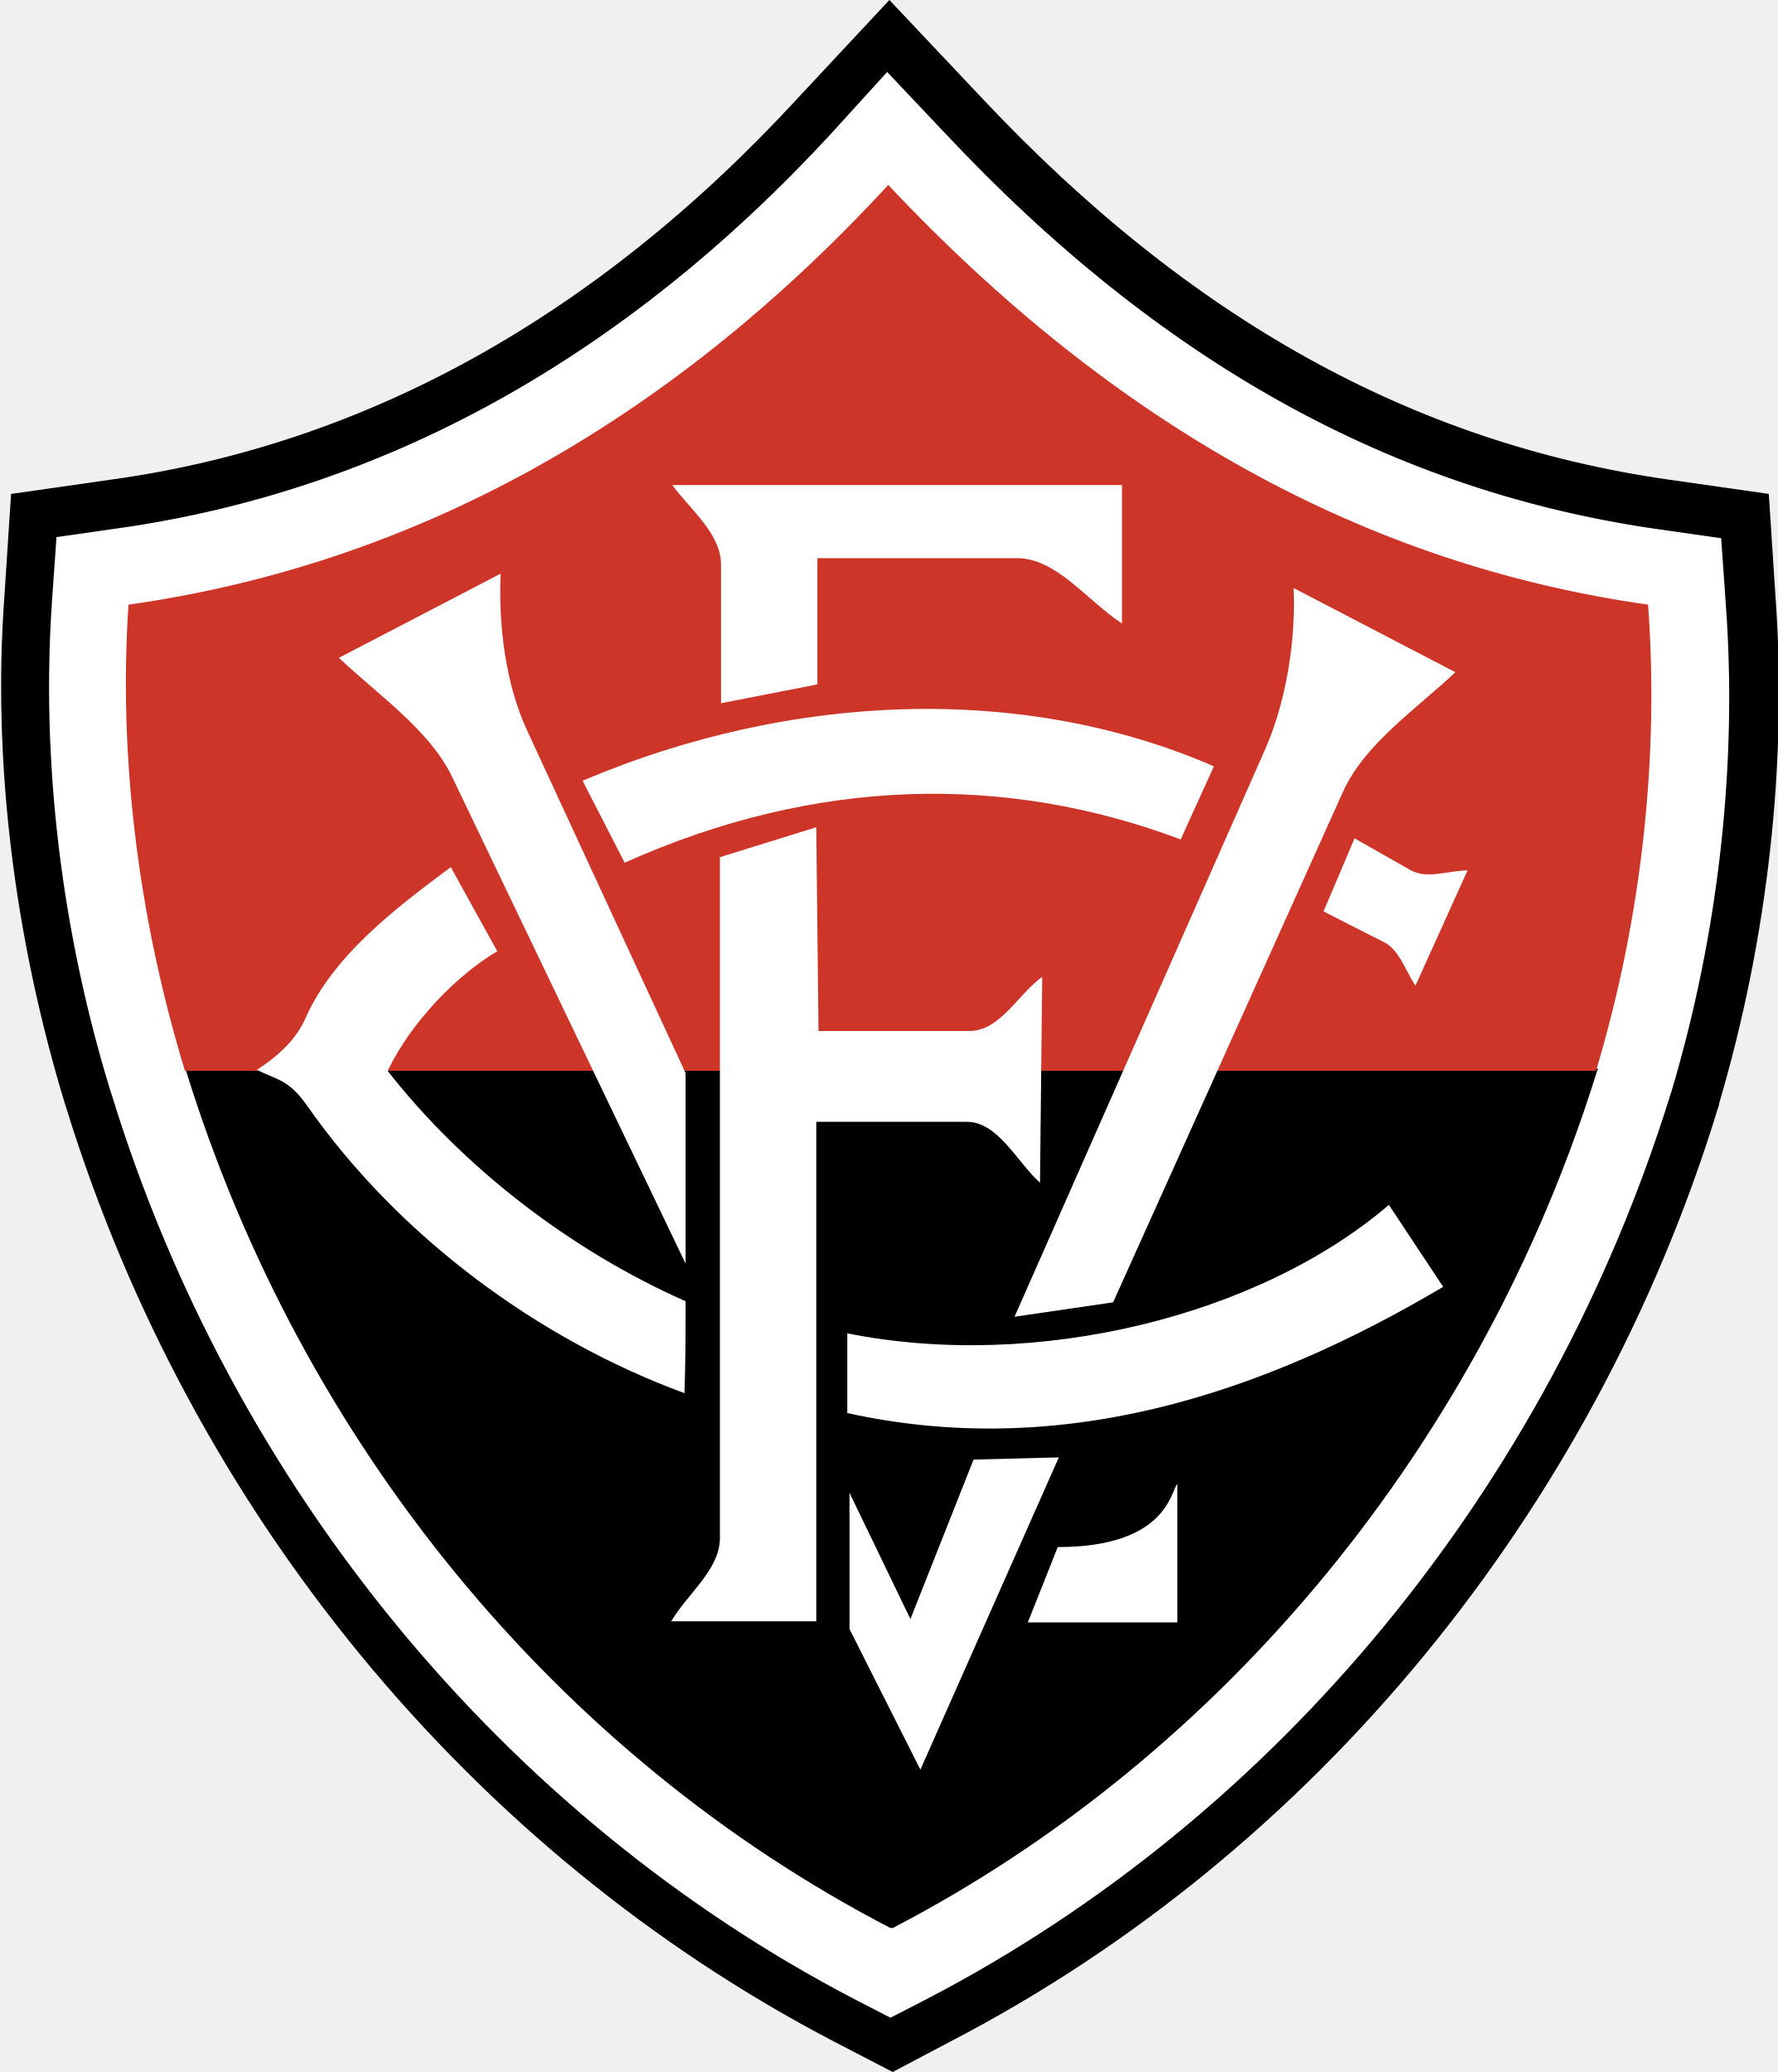
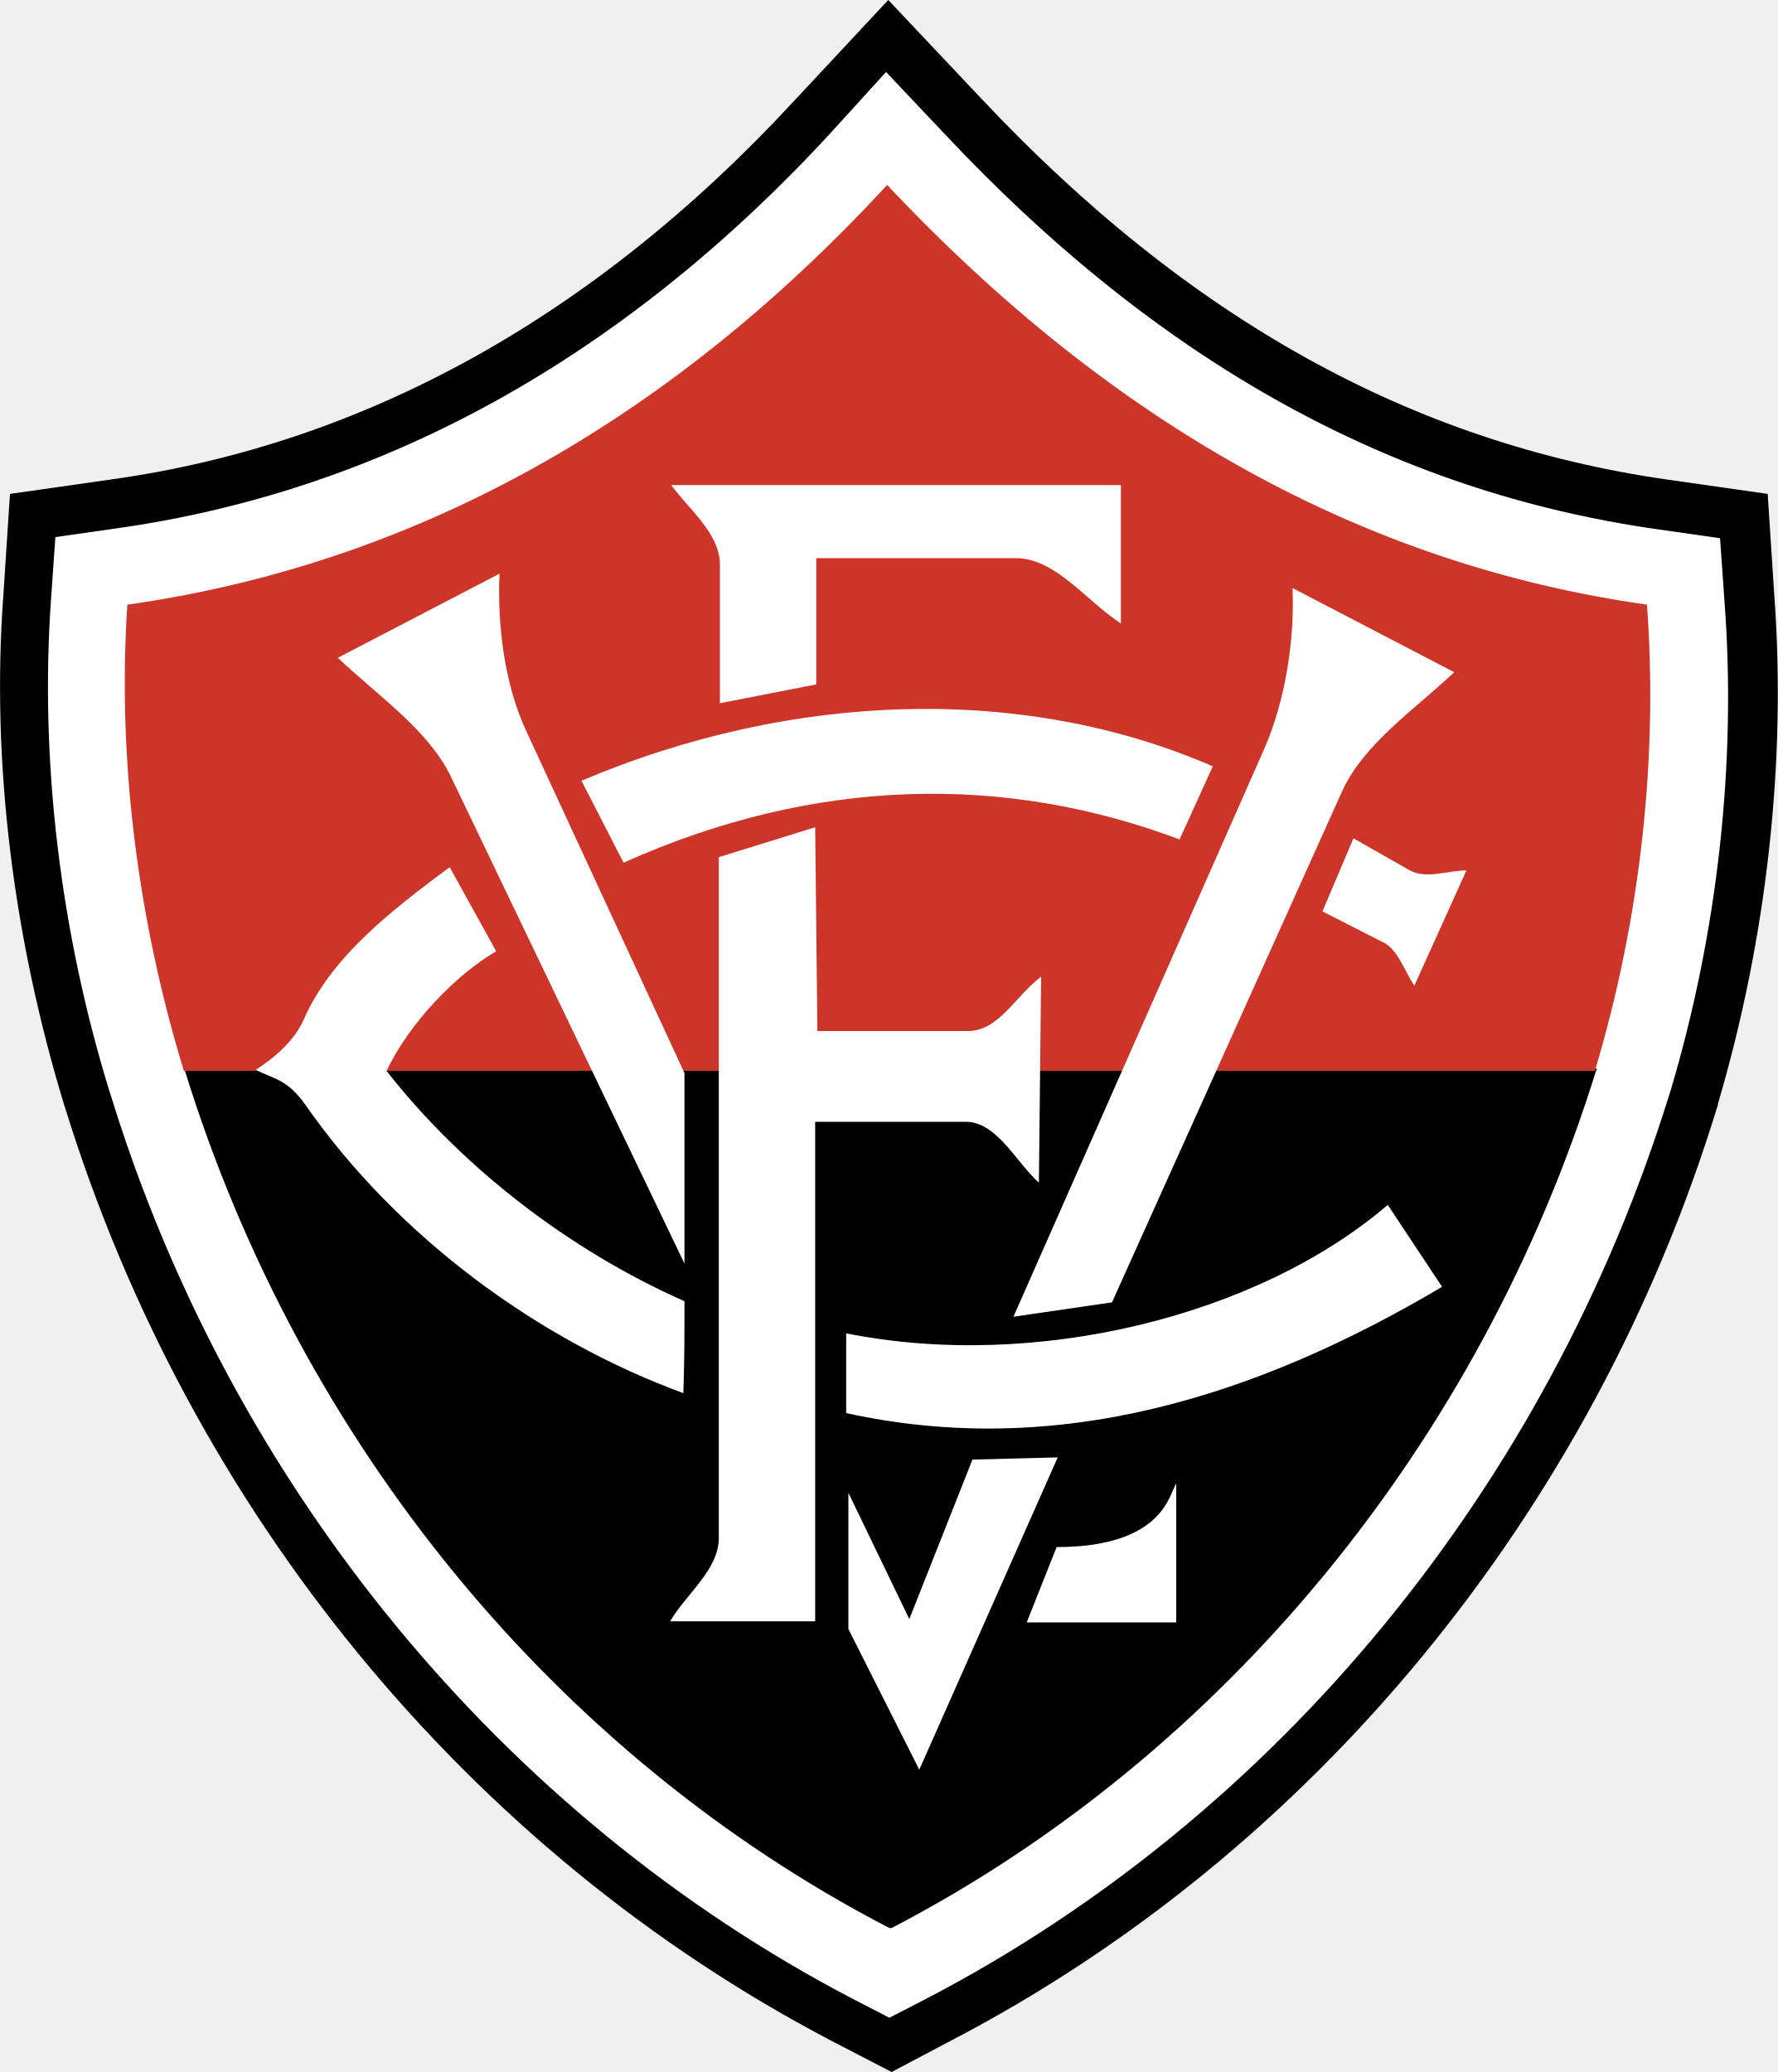
- <svg xmlns="http://www.w3.org/2000/svg" version="1.1" id="Layer_1" x="0px" y="0px" viewBox="-192.9 303.1 160.5 187.1" style="enable-background:new -192.9 303.1 160.5 187.1;" xml:space="preserve">
-   <style type="text/css">
- 	.st0{fill:#FFFFFF;}
- 	.st1{fill:#CD3529;}
- </style>
+ <svg xmlns="http://www.w3.org/2000/svg" version="1.1" id="Layer_1" x="0px" y="0px" viewBox="-417.8 607 160.5 187.1" enable-background="new -417.8 607 160.5 187.1" xml:space="preserve">
  <g>
-     <path d="M-121,312.1c-18,19.5-38.8,31.1-61.8,34.3l-9.1,1.3l-0.6,9.2c-1.1,15,0.9,30.9,5.5,46l0.1,0.3   c11.3,36.5,36.5,67.1,69.2,84.2l5.4,2.8l5.3-2.8c32.7-17,58-47.7,69.2-84.2l0.1-0.3l0-0.1c4.4-14.9,6.2-30.8,5.1-45.9l-0.6-9.2   l-9.1-1.3c-23-3.3-43.2-14.5-61.9-34.4l-8.4-8.9L-121,312.1L-121,312.1z" />
-     <path class="st0" d="M-117.8,315.1c-18.7,20.3-40.4,32.3-64.4,35.7l-5.6,0.8l-0.4,5.7c-1,14.4,0.8,29.8,5.3,44.4l0.1,0.3   c10.9,35.4,35.4,65.1,67,81.6l3.3,1.7l3.3-1.7c31.7-16.5,56.1-46.2,67.1-81.6l0.1-0.3l0,0c4.3-14.4,6-29.8,4.9-44.3l-0.4-5.7   l-5.6-0.8c-24-3.4-45.1-15.1-64.5-35.8l-5.2-5.5L-117.8,315.1L-117.8,315.1z" />
-     <path d="M-49,399.6h-127.2l0.1,0.2c10.4,33.6,33.5,61.8,63.6,77.4l0.1,0l0.1,0c30-15.6,53.2-43.9,63.6-77.4l0.1-0.2H-49L-49,399.6z   " />
-     <path class="st1" d="M-48.8,399.8c4.2-14,5.7-28.6,4.7-42.1c-25.4-3.6-48.1-16.1-68.6-37.9c-20.1,21.8-43.2,34.3-68.6,37.9   c-0.9,13.5,0.8,28,5.1,42.1H-48.8L-48.8,399.8z" />
-     <path class="st0" d="M-162.3,362.5l14.6-7.6c-0.2,4.5,0.4,10,2.5,14.4L-131,400v17.2l-21.2-44.2   C-154.3,368.9-158.7,365.9-162.3,362.5L-162.3,362.5z" />
-     <path class="st0" d="M-61.5,363.8l-14.6-7.6c0.2,4.5-0.6,10-2.5,14.4l-22.7,51.4l8.9-1.3l20.8-46.2   C-69.6,370.2-65.1,367.2-61.5,363.8L-61.5,363.8z" />
-     <path class="st0" d="M-132.3,449.5h13.1v-45.1h13.6c2.8,0,4.5,3.6,6.6,5.5l0.2-18.6c-2.3,1.7-3.8,4.9-6.6,4.9h-13.6l-0.2-18.4   l-8.7,2.7v61.6C-128,444.9-130.8,447-132.3,449.5L-132.3,449.5z" />
-     <path class="st0" d="M-127.8,366.6v-12.5c0-2.8-2.7-4.9-4.4-7.2h40.6v12.5c-3.2-2.1-5.9-5.9-9.5-5.9h-18v11.4L-127.8,366.6   L-127.8,366.6z" />
-     <path class="st0" d="M-100.1,449.6h13.5v-12.5c-0.6,0.6-0.9,5.7-10.8,5.7L-100.1,449.6L-100.1,449.6z" />
-     <polygon class="st0" points="-116.2,437.9 -116.2,450.2 -109.8,462.9 -97.3,434.7 -105,434.9 -110.7,449.3  " />
-     <path class="st0" d="M-131,420.6c-10.4-4.6-20.1-12.1-26.9-20.8c2.1-4.4,6.3-8.7,9.9-10.8l-4.2-7.6c-5.1,3.8-10.6,8-13.1,13.6   c-0.9,2.1-2.7,3.6-4.4,4.7c1.7,0.9,2.8,0.8,4.5,3.2c8.3,11.9,21,21.2,34.1,26C-131,425.8-131,423.9-131,420.6L-131,420.6z" />
-     <path class="st0" d="M-140.3,373.6l3.8,7.4c17.4-7.8,34.5-8,50.2-2.1l3-6.6C-100.3,364.9-121.2,365.5-140.3,373.6L-140.3,373.6z" />
-     <path class="st0" d="M-70.6,378.8l-2.8,6.6l5.3,2.7c1.5,0.6,2.1,2.7,3,4l4.7-10.4c-1.7,0-3.6,0.8-5.1,0L-70.6,378.8L-70.6,378.8z" />
-     <path class="st0" d="M-116.4,423.5v7.2c19.1,4.2,37.1-1.5,53.8-11.4l-4.9-7.4C-79.3,422-99.4,426.9-116.4,423.5L-116.4,423.5z" />
+     <path d="M-346,616c-18,19.5-38.8,31.1-61.8,34.3l-9.1,1.3l-0.6,9.2c-1.1,15,0.9,30.9,5.5,46l0.1,0.3c11.3,36.5,36.5,67.1,69.2,84.2   l5.4,2.8l5.3-2.8c32.7-17,58-47.7,69.2-84.2l0.1-0.3v-0.1c4.4-14.9,6.2-30.8,5.1-45.9l-0.6-9.2l-9.1-1.3   c-23-3.3-43.2-14.5-61.9-34.4l-8.4-8.9L-346,616L-346,616z" />
+     <path fill="#FFFFFF" d="M-342.8,619c-18.7,20.3-40.4,32.3-64.4,35.7l-5.6,0.8l-0.4,5.7c-1,14.4,0.8,29.8,5.3,44.4l0.1,0.3   c10.9,35.4,35.4,65.1,67,81.6l3.3,1.7l3.3-1.7c31.7-16.5,56.1-46.2,67.1-81.6l0.1-0.3l0,0c4.3-14.4,6-29.8,4.9-44.3l-0.4-5.7   l-5.6-0.8c-24-3.4-45.1-15.1-64.5-35.8l-5.2-5.5L-342.8,619L-342.8,619z" />
+     <path d="M-274,703.5h-127.2l0.1,0.2c10.4,33.6,33.5,61.8,63.6,77.4h0.1h0.1c30-15.6,53.2-43.9,63.6-77.4l0.1-0.2H-274L-274,703.5z" />
+     <path fill="#CD3529" d="M-273.8,703.7c4.2-14,5.7-28.6,4.7-42.1c-25.4-3.6-48.1-16.1-68.6-37.9c-20.1,21.8-43.2,34.3-68.6,37.9   c-0.9,13.5,0.8,28,5.1,42.1H-273.8L-273.8,703.7z" />
+     <path fill="#FFFFFF" d="M-387.3,666.4l14.6-7.6c-0.2,4.5,0.4,10,2.5,14.4l14.2,30.7v17.2l-21.2-44.2   C-379.3,672.8-383.7,669.8-387.3,666.4L-387.3,666.4z" />
+     <path fill="#FFFFFF" d="M-286.5,667.7l-14.6-7.6c0.2,4.5-0.6,10-2.5,14.4l-22.7,51.4l8.9-1.3l20.8-46.2   C-294.6,674.1-290.1,671.1-286.5,667.7L-286.5,667.7z" />
+     <path fill="#FFFFFF" d="M-357.3,753.4h13.1v-45.1h13.6c2.8,0,4.5,3.6,6.6,5.5l0.2-18.6c-2.3,1.7-3.8,4.9-6.6,4.9H-344l-0.2-18.4   l-8.7,2.7V746C-353,748.8-355.8,750.9-357.3,753.4L-357.3,753.4z" />
+     <path fill="#FFFFFF" d="M-352.8,670.5V658c0-2.8-2.7-4.9-4.4-7.2h40.6v12.5c-3.2-2.1-5.9-5.9-9.5-5.9h-18v11.4L-352.8,670.5   L-352.8,670.5z" />
+     <path fill="#FFFFFF" d="M-325.1,753.5h13.5V741c-0.6,0.6-0.9,5.7-10.8,5.7L-325.1,753.5L-325.1,753.5z" />
+     <polygon fill="#FFFFFF" points="-341.2,741.8 -341.2,754.1 -334.8,766.8 -322.3,738.6 -330,738.8 -335.7,753.2  " />
+     <path fill="#FFFFFF" d="M-356,724.5c-10.4-4.6-20.1-12.1-26.9-20.8c2.1-4.4,6.3-8.7,9.9-10.8l-4.2-7.6c-5.1,3.8-10.6,8-13.1,13.6   c-0.9,2.1-2.7,3.6-4.4,4.7c1.7,0.9,2.8,0.8,4.5,3.2c8.3,11.9,21,21.2,34.1,26C-356,729.7-356,727.8-356,724.5L-356,724.5z" />
+     <path fill="#FFFFFF" d="M-365.3,677.5l3.8,7.4c17.4-7.8,34.5-8,50.2-2.1l3-6.6C-325.3,668.8-346.2,669.4-365.3,677.5L-365.3,677.5z   " />
+     <path fill="#FFFFFF" d="M-295.6,682.7l-2.8,6.6l5.3,2.7c1.5,0.6,2.1,2.7,3,4l4.7-10.4c-1.7,0-3.6,0.8-5.1,0L-295.6,682.7   L-295.6,682.7z" />
+     <path fill="#FFFFFF" d="M-341.4,727.4v7.2c19.1,4.2,37.1-1.5,53.8-11.4l-4.9-7.4C-304.3,725.9-324.4,730.8-341.4,727.4   L-341.4,727.4z" />
  </g>
</svg>
